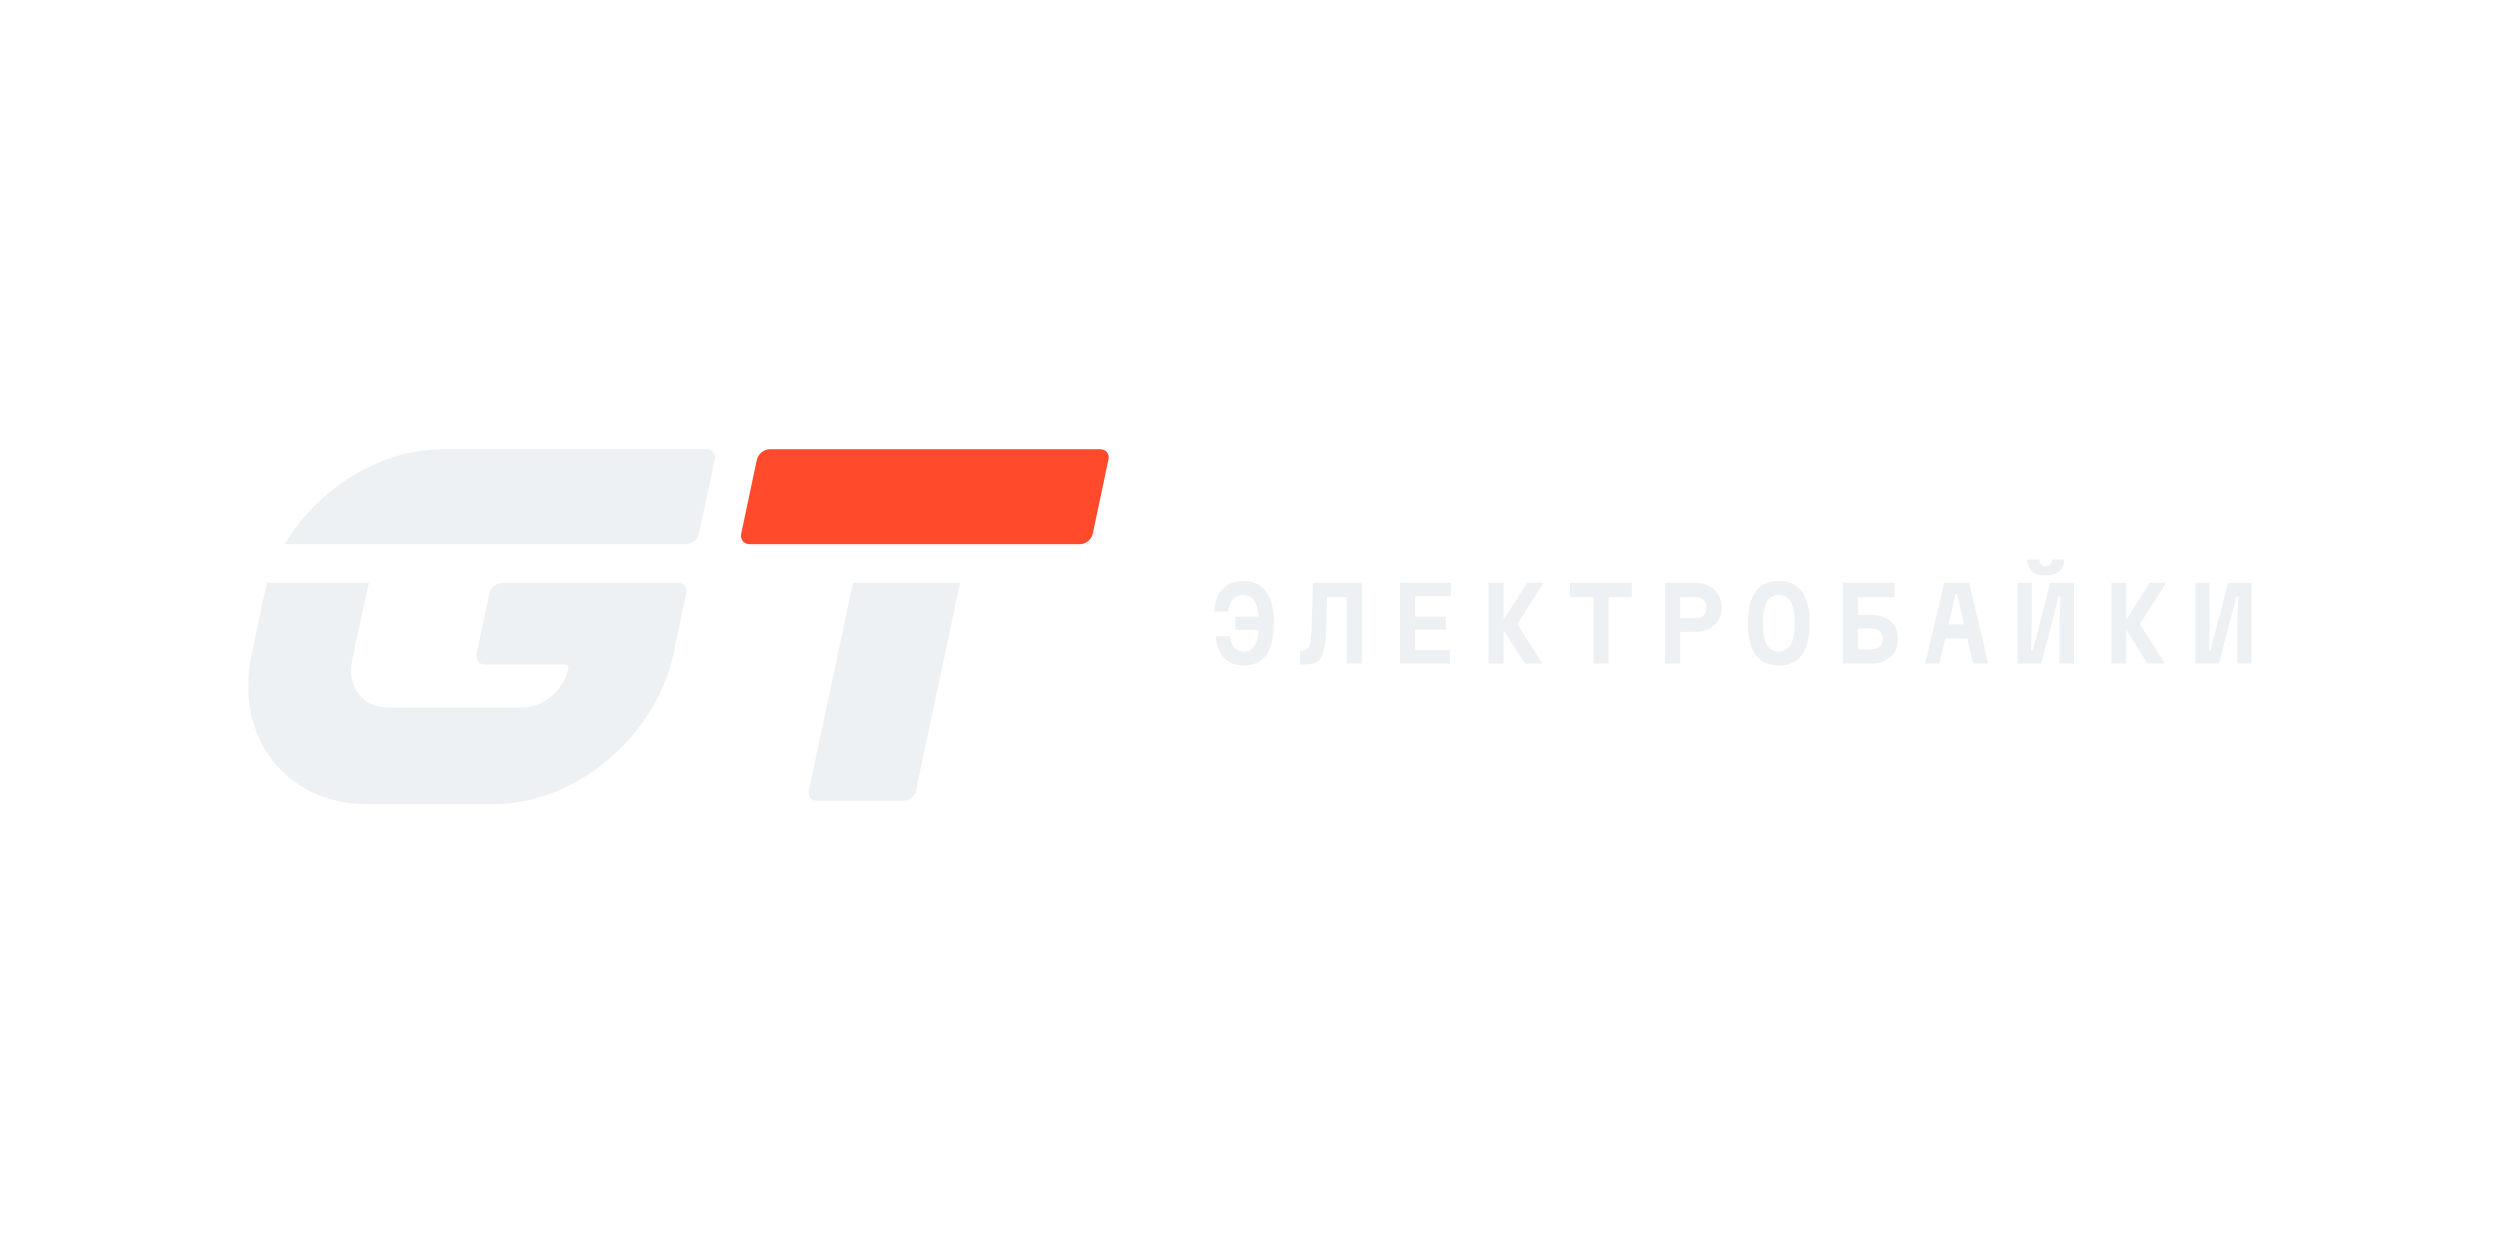
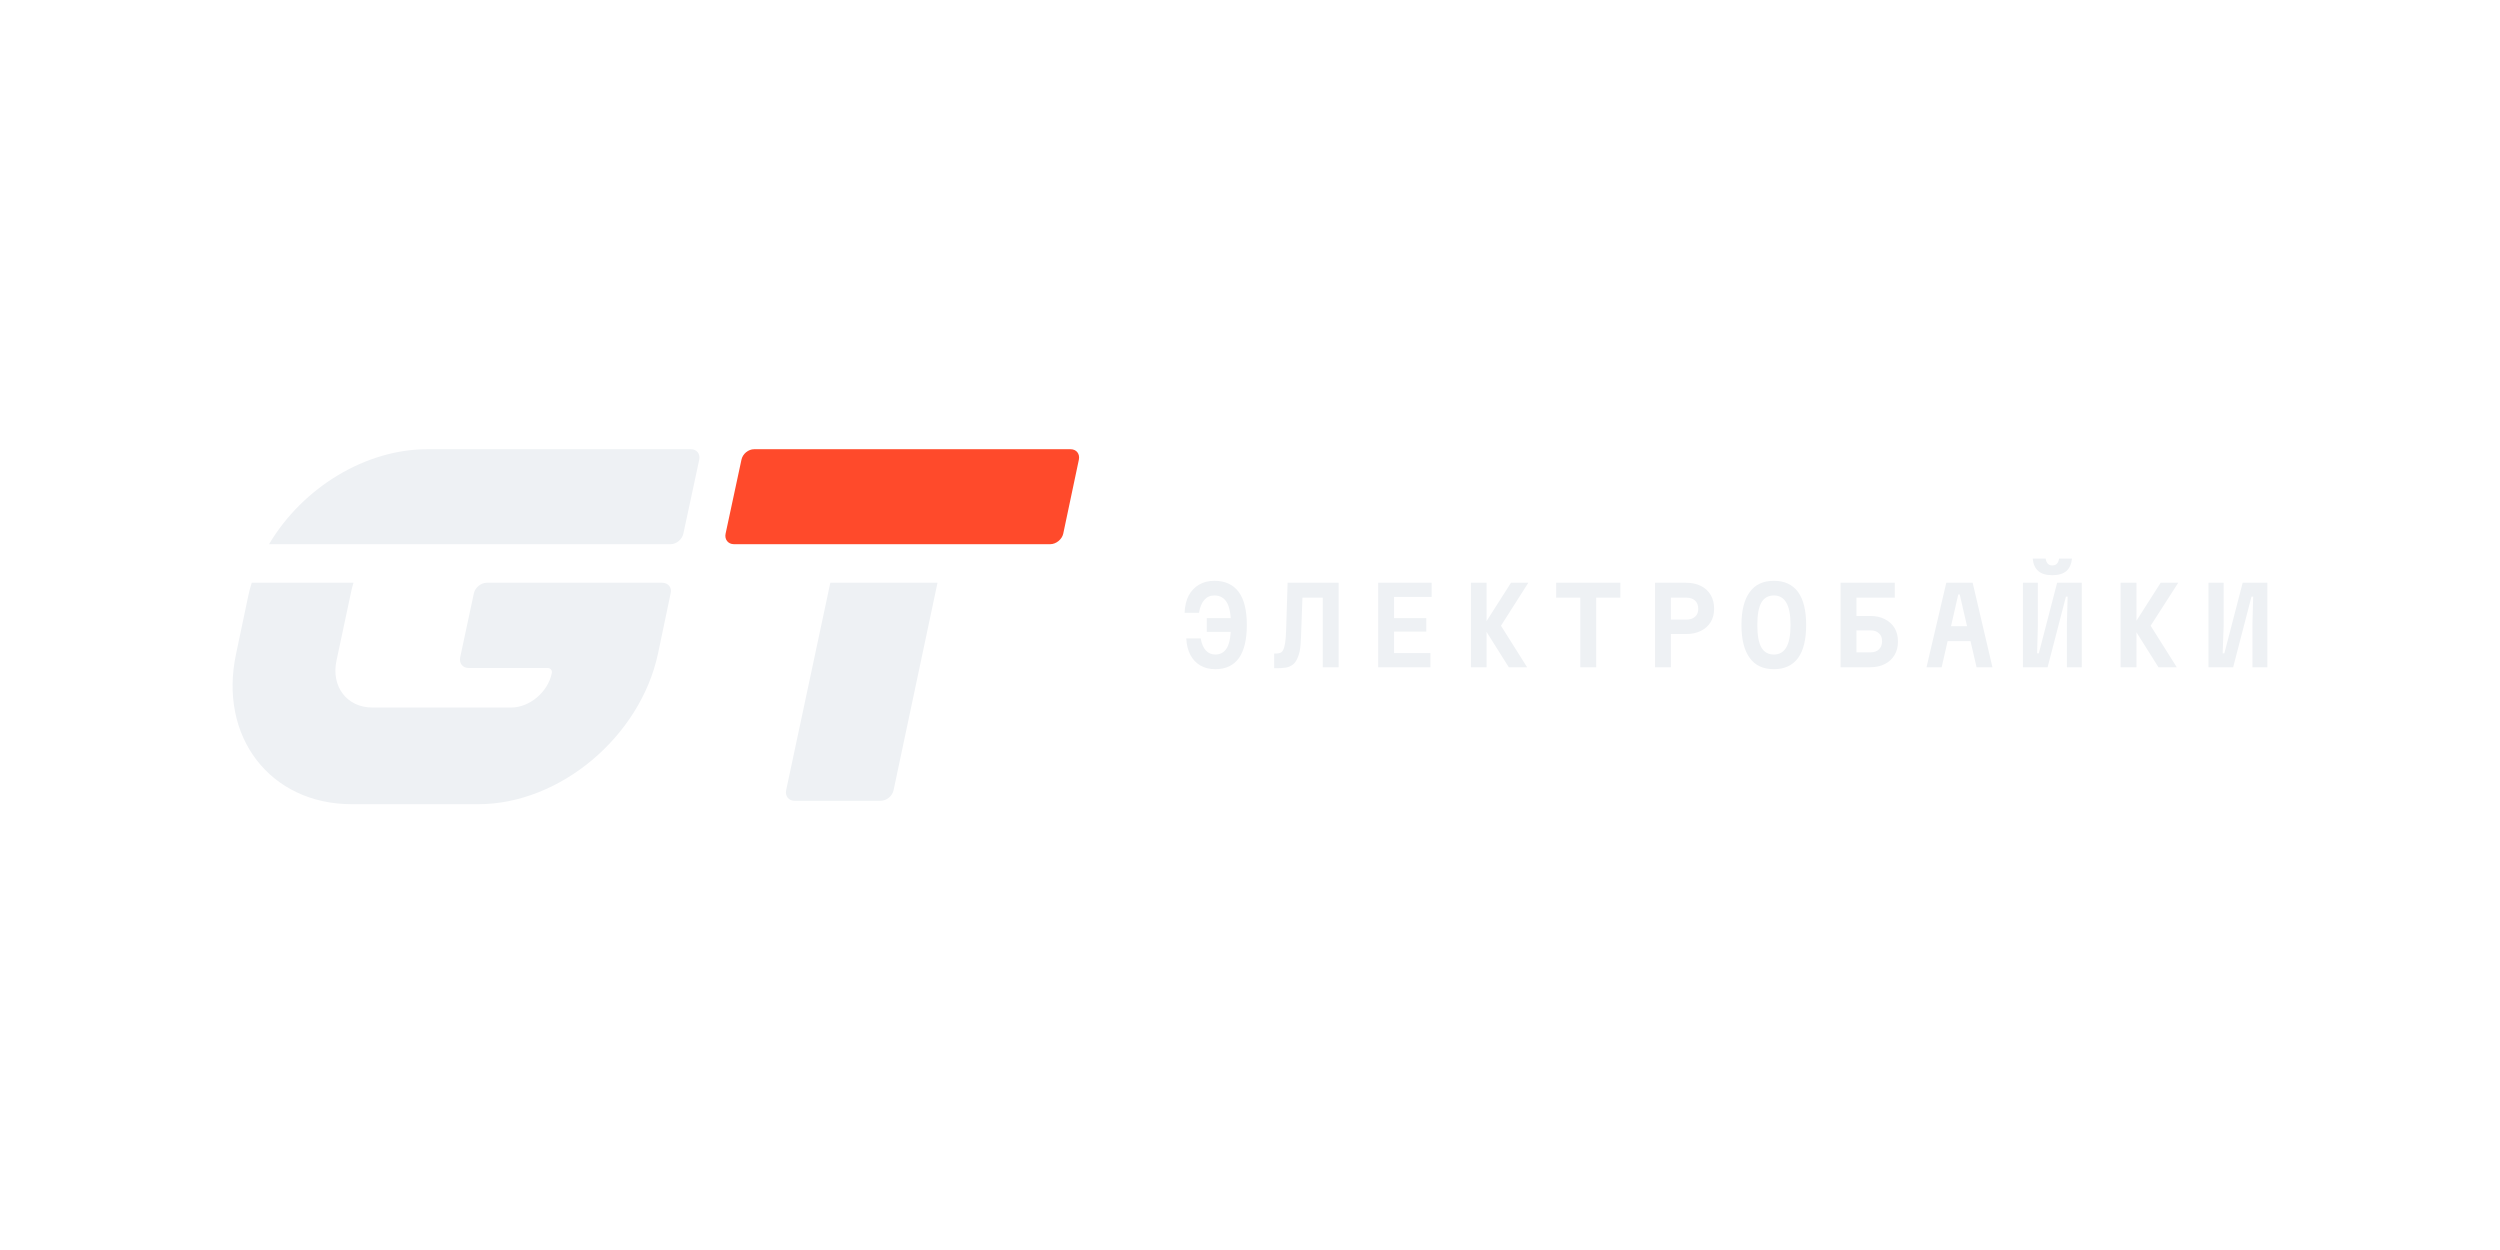
<svg xmlns="http://www.w3.org/2000/svg" viewBox="0 0 1024 512">
  <g id="icon">
-     <path fill="#EEF1F4" d="M281.1 222.9L116.6 222.9C130.5 199.5 156.3 184 181.4 184L289.4 184C291.7 184 293.3 185.9 292.8 188.3L286.3 218.6C285.8 220.9 283.5 222.9 281.1 222.9ZM205.7 238.7L277.7 238.7C280.1 238.7 281.6 240.7 281.1 243L275.9 267.8C268.6 301.8 235.7 329.4 202.3 329.4L150.4 329.4C117 329.4 95.8 301.8 103.1 267.8L108 244.5C108.4 242.6 108.9 240.6 109.5 238.7L151.2 238.7C150.9 239.7 150.6 240.6 150.4 241.6L144.2 270.7C142 281.2 148.5 289.8 158.9 289.8L213.9 289.8C218.1 289.8 222.4 288.1 226 285.1C229.6 282 232 277.9 232.8 273.7C232.9 272.8 232.3 272.2 231.4 272.2L198.6 272.2C196.2 272.2 194.7 270.2 195.2 267.8L200.5 243C201 240.7 203.3 238.7 205.7 238.7ZM331.3 323.7L349.4 238.7L393.3 238.7L375.2 323.7C374.7 326.1 372.4 328 370 328L334.7 328C332.3 328 330.8 326.1 331.3 323.7Z" />
-     <path fill="#FF4A2B" d="M442.4 222.9L307 222.9C304.6 222.9 303.1 220.9 303.6 218.6L310 188.3C310.6 185.9 312.9 184 315.3 184L450.6 184C453 184 454.6 185.9 454 188.3L447.6 218.6C447.1 220.9 444.8 222.9 442.4 222.9Z" />
+     <path fill="#EEF1F4" d="M274.7 222.9L110.2 222.9C124.1 199.5 149.9 184 175 184L283 184C285.4 184 286.9 185.9 286.4 188.3L279.9 218.6C279.4 220.9 277.1 222.9 274.7 222.9ZM199.3 238.7L271.3 238.7C273.7 238.7 275.3 240.7 274.7 243L269.5 267.8C262.2 301.8 229.3 329.4 195.9 329.4L144.1 329.4C110.7 329.4 89.4 301.8 96.7 267.8L101.6 244.5C102 242.6 102.5 240.6 103.1 238.7L144.8 238.7C144.5 239.7 144.2 240.6 144 241.6L137.8 270.7C135.6 281.2 142.1 289.8 152.5 289.8L209.4 289.8C216.9 289.8 224.4 283.5 226 275.8C226.3 274.6 225.5 273.6 224.3 273.6L191.9 273.6C189.5 273.6 188 271.7 188.5 269.2L194.1 243C194.6 240.7 197 238.7 199.3 238.7ZM322 323.7L340.1 238.7L384 238.7L366 323.7C365.5 326.1 363.1 328 360.7 328L325.4 328C323.1 328 321.5 326.1 322 323.7Z" />
+     <path fill="#FF4A2B" d="M430.2 222.9L300.6 222.9C298.2 222.9 296.7 220.9 297.2 218.6L303.7 188.3C304.2 185.9 306.5 184 308.9 184L438.5 184C440.9 184 442.4 185.9 441.9 188.3L435.5 218.6C435 220.9 432.6 222.9 430.2 222.9Z" />
  </g>
  <g id="wordmark">
-     <path fill="#EEF1F4" d="M506 258V252.6H516.1V258ZM509.4 272.6Q506.1 272.6 503.6 271.2Q501.1 269.8 499.7 267.1Q498.2 264.4 498 260.6H503.7Q504.2 263.7 505.7 265.3Q507.2 266.9 509.4 266.9Q512.6 266.9 514.1 264Q515.6 261.2 515.6 255.3Q515.6 249.4 514 246.5Q512.4 243.7 509.1 243.7Q506.7 243.7 505.1 245.4Q503.6 247.1 503 250.5H497.3Q497.6 246.5 499 243.7Q500.5 240.9 503 239.4Q505.6 238 509.1 238Q515.4 238 518.6 242.3Q521.8 246.7 521.8 255.3Q521.8 263.8 518.7 268.2Q515.6 272.6 509.4 272.6ZM551.6 271.8V244.6H542.9V238.7H557.8V271.8ZM532.5 272.2V266.5H533.2Q534.2 266.5 534.9 266.2Q535.6 265.9 536.1 265Q536.5 264.1 536.8 262.3Q537.1 260.4 537.2 257.2L537.8 238.7H543.8L543.1 259.9Q543 263.5 542.4 265.8Q541.9 268.1 541.1 269.4Q540.2 270.7 539.1 271.3Q538 271.9 536.6 272.1Q535.3 272.2 533.8 272.2ZM573.4 271.8V238.7H594.3V244.2H579.6V252.6H592.2V257.9H579.6V266.3H593.9V271.8ZM609.7 238.7H615.9V271.8H609.7ZM624.6 271.8 614.5 255.9 625.5 238.7H632.3L621.5 255.6L631.8 271.8ZM652.7 271.8V244.6H643.1V238.7H668.4V244.6H658.9V271.8ZM682 271.8V238.7H694.2Q697.5 238.7 700 240Q702.5 241.2 703.8 243.5Q705.2 245.8 705.2 248.9Q705.2 251.9 703.8 254.1Q702.5 256.4 700 257.6Q697.5 258.8 694.2 258.8H688.2V271.8ZM688.2 253.2H694.3Q696.5 253.2 697.7 252.1Q699 250.9 699 248.9Q699 246.9 697.7 245.7Q696.5 244.6 694.3 244.6H688.2ZM728.6 272.6Q722.3 272.6 719.1 268.2Q715.9 263.8 715.9 255.3Q715.9 246.7 719.1 242.3Q722.3 238 728.6 238Q734.9 238 738.1 242.3Q741.3 246.7 741.3 255.3Q741.3 263.8 738.1 268.2Q734.9 272.6 728.6 272.6ZM728.6 266.9Q731.9 266.9 733.5 264Q735.1 261.2 735.1 255.3Q735.1 249.4 733.5 246.5Q731.9 243.7 728.6 243.7Q725.3 243.7 723.7 246.5Q722.1 249.4 722.1 255.3Q722.1 261.2 723.7 264Q725.3 266.9 728.6 266.9ZM754.8 271.8V238.7H776.1V244.6H761V251.8H766.4Q769.7 251.8 772.2 253Q774.7 254.2 776 256.4Q777.4 258.7 777.4 261.8Q777.4 264.8 776 267.1Q774.7 269.4 772.2 270.6Q769.7 271.8 766.4 271.8ZM761 266H766.5Q768.7 266 769.9 264.8Q771.2 263.7 771.2 261.7Q771.2 259.6 769.9 258.5Q768.7 257.4 766.5 257.4H761ZM788.5 271.8 796.4 238.7H806.6L814.4 271.8H808.2L801.6 243.3H801L794.4 271.8ZM793.9 261.6V255.7H809.1V261.6ZM849.5 271.8H843.6V254.8L843.9 244.2H843.3L836.1 271.8H826.4V238.7H832.2V255.8L831.9 266.4H832.6L839.8 238.7H849.5ZM835.3 229.2Q835.5 230.6 836.1 231.2Q836.8 231.9 837.9 231.9Q839.1 231.9 839.7 231.2Q840.4 230.6 840.5 229.2H845.6Q845.3 232.5 843.4 234.1Q841.6 235.7 837.9 235.7Q834.3 235.7 832.4 234.1Q830.6 232.5 830.2 229.2ZM864.8 238.7H870.9V271.8H864.8ZM879.6 271.8 869.6 255.9 880.5 238.7H887.3L876.5 255.6L886.8 271.8ZM922.3 271.8H916.4V254.8L916.8 244.2H916.1L908.9 271.8H899.2V238.7H905.1V255.8L904.8 266.4H905.4L912.6 238.7H922.3Z" />
+     <path fill="#EEF1F4" d="M494.3 258.8V253.2H504.8V258.8ZM497.8 274.1Q494.3 274.1 491.7 272.6Q489.1 271.1 487.6 268.3Q486.1 265.5 485.9 261.5H491.8Q492.4 264.8 493.9 266.4Q495.4 268.1 497.8 268.1Q501.1 268.1 502.7 265.1Q504.2 262.2 504.2 256Q504.2 249.8 502.6 246.9Q500.9 243.9 497.4 243.9Q494.9 243.9 493.3 245.7Q491.7 247.5 491.1 251H485.2Q485.4 246.8 486.9 243.9Q488.5 241 491.1 239.5Q493.8 237.9 497.4 237.9Q504 237.9 507.4 242.5Q510.7 247 510.7 256Q510.7 264.9 507.5 269.5Q504.2 274.1 497.8 274.1ZM541.8 273.3V244.8H532.7V238.7H548.3V273.3ZM521.9 273.7V267.7H522.6Q523.7 267.7 524.4 267.4Q525.2 267.1 525.6 266.2Q526.1 265.2 526.4 263.3Q526.7 261.4 526.8 258L527.4 238.7H533.7L532.9 260.8Q532.8 264.6 532.3 267Q531.7 269.4 530.8 270.8Q530 272.1 528.8 272.7Q527.6 273.4 526.2 273.5Q524.8 273.7 523.2 273.7ZM564.5 273.3V238.7H586.4V244.5H571V253.2H584.2V258.7H571V267.5H585.9V273.3ZM602.5 238.7H608.9V273.3H602.5ZM618 273.3 607.5 256.6 618.9 238.7H626L614.8 256.3L625.5 273.3ZM647.3 273.3V244.8H637.4V238.7H663.7V244.8H653.8V273.3ZM677.9 273.3V238.7H690.6Q694.1 238.7 696.7 240Q699.3 241.3 700.7 243.7Q702.1 246.1 702.1 249.3Q702.1 252.5 700.7 254.8Q699.3 257.1 696.7 258.4Q694.1 259.7 690.6 259.7H684.4V273.3ZM684.4 253.8H690.7Q693 253.8 694.3 252.6Q695.6 251.5 695.6 249.4Q695.6 247.2 694.3 246Q693 244.8 690.7 244.8H684.4ZM726.6 274.1Q720 274.1 716.7 269.5Q713.3 264.9 713.3 256Q713.3 247.1 716.7 242.5Q720 237.9 726.6 237.9Q733.1 237.9 736.5 242.5Q739.8 247.1 739.8 256Q739.8 264.9 736.5 269.5Q733.1 274.1 726.6 274.1ZM726.6 268.1Q730 268.1 731.7 265.1Q733.4 262.2 733.4 256Q733.4 249.8 731.7 246.9Q730 243.9 726.6 243.9Q723.1 243.9 721.4 246.9Q719.8 249.8 719.8 256Q719.8 262.2 721.4 265.1Q723.1 268.1 726.6 268.1ZM753.9 273.3V238.7H776.1V244.8H760.4V252.3H766Q769.5 252.3 772 253.6Q774.6 254.9 776 257.2Q777.4 259.5 777.4 262.8Q777.4 266 776 268.3Q774.6 270.7 772 272Q769.5 273.3 766 273.3ZM760.4 267.2H766.1Q768.4 267.2 769.6 266Q770.9 264.8 770.9 262.6Q770.9 260.5 769.6 259.4Q768.4 258.2 766.1 258.2H760.4ZM789.1 273.3 797.2 238.7H808L816.1 273.3H809.6L802.7 243.5H802.1L795.3 273.3ZM794.7 262.6V256.5H810.5V262.6ZM852.7 273.3H846.6V255.5L846.9 244.4H846.2L838.7 273.3H828.6V238.7H834.7V256.5L834.4 267.6H835.1L842.6 238.7H852.7ZM837.9 228.8Q838.1 230.2 838.8 230.9Q839.4 231.6 840.6 231.6Q841.8 231.6 842.5 230.9Q843.2 230.2 843.4 228.8H848.7Q848.3 232.2 846.4 233.9Q844.4 235.6 840.6 235.6Q836.8 235.6 834.9 233.9Q832.9 232.2 832.6 228.8ZM868.6 238.7H875.1V273.3H868.6ZM884.1 273.3 873.6 256.6 885 238.7H892.2L880.9 256.3L891.6 273.3ZM928.7 273.3H922.6V255.5L922.9 244.4H922.2L914.7 273.3H904.6V238.7H910.8V256.5L910.4 267.6H911.1L918.6 238.7H928.7Z" />
  </g>
</svg>
